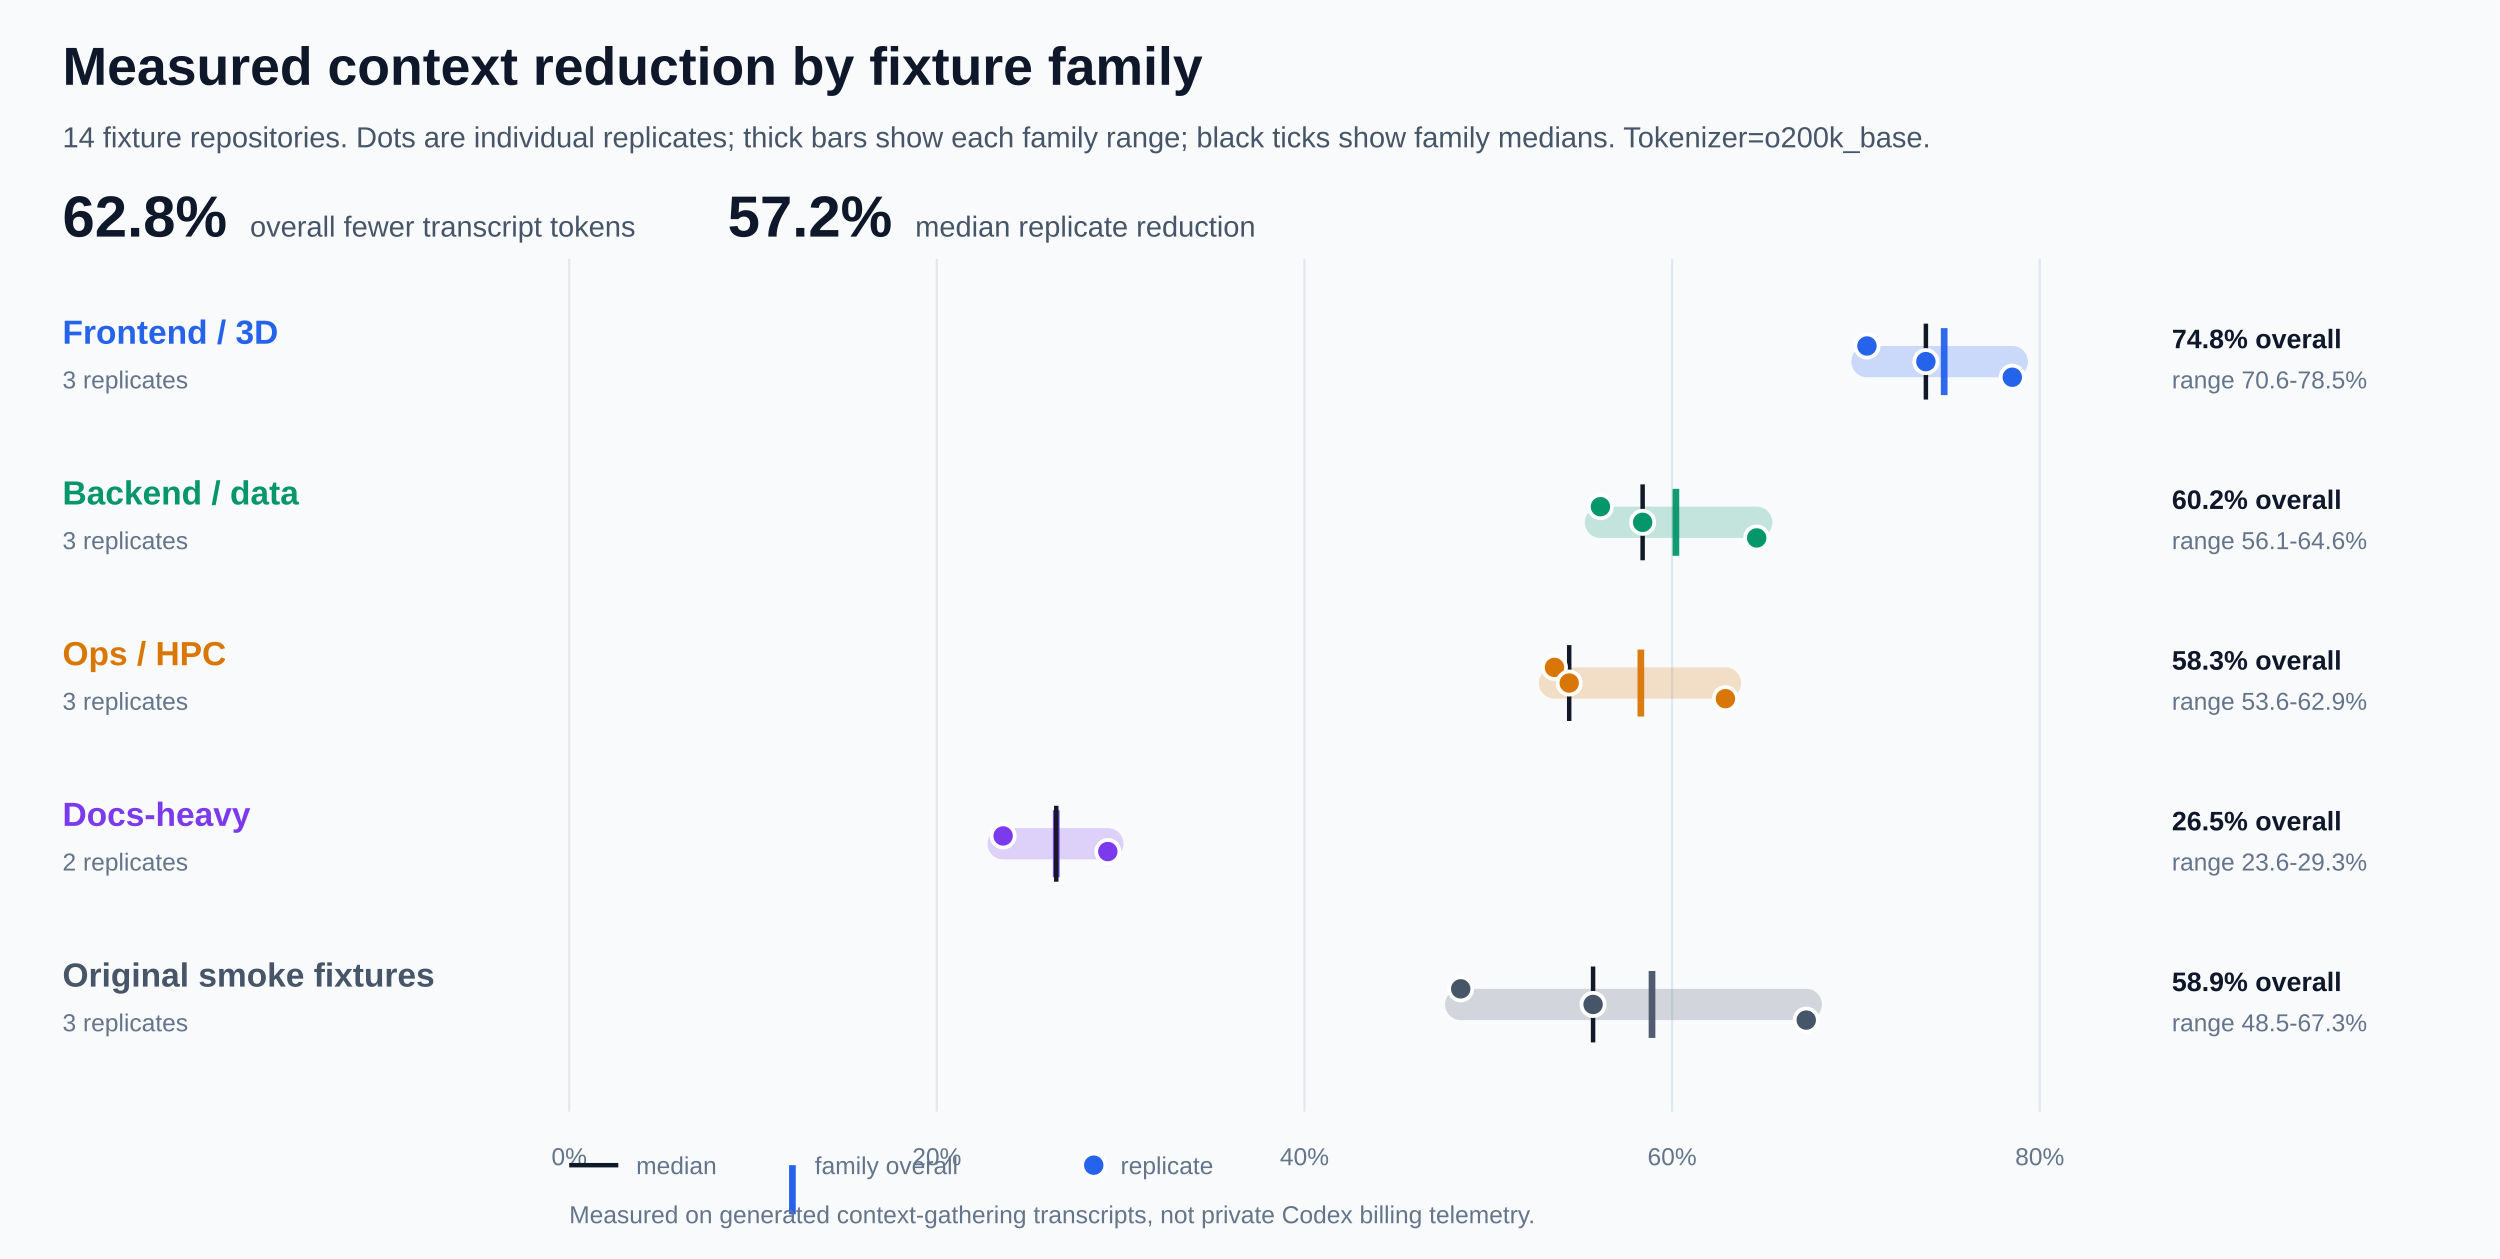
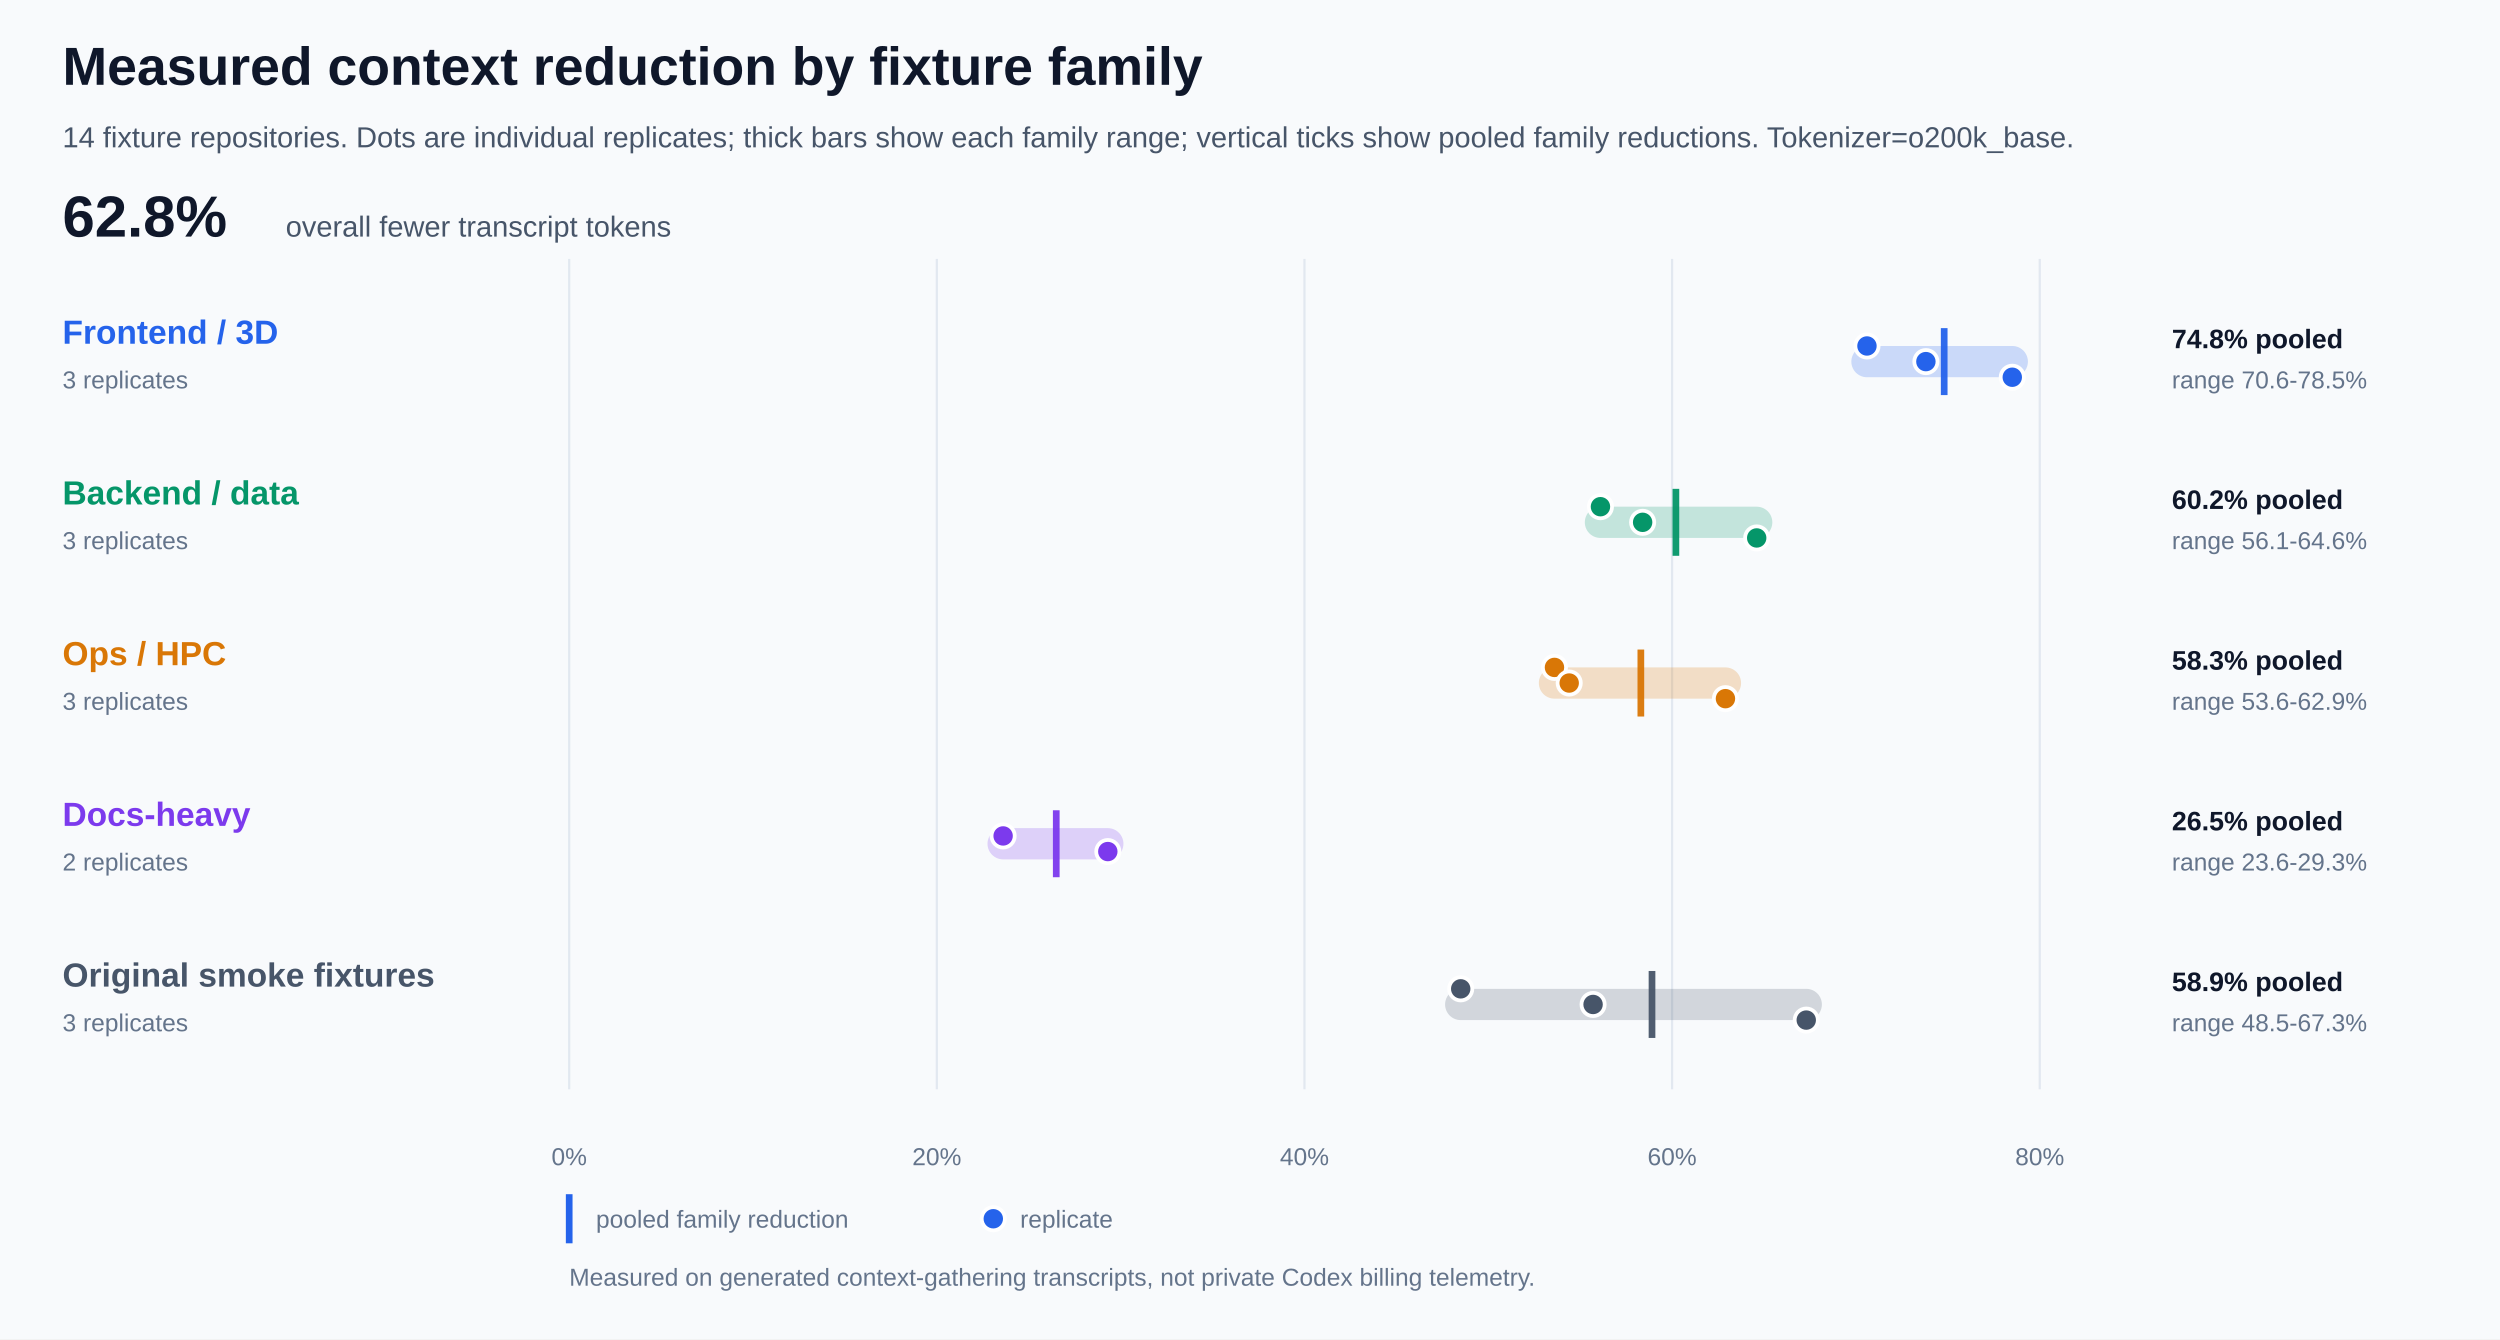
- <svg xmlns="http://www.w3.org/2000/svg" width="1120" height="564" viewBox="0 0 1120 564">
+ <svg xmlns="http://www.w3.org/2000/svg" width="1120" height="600" viewBox="0 0 1120 600">
  <rect width="100%" height="100%" rx="0" fill="#f8fafc" />
  <text x="28" y="38" font-family="Arial, sans-serif" font-size="24" font-weight="700" fill="#0f172a">Measured context reduction by fixture family</text>
-   <text x="28" y="66" font-family="Arial, sans-serif" font-size="13" fill="#475569">14 fixture repositories. Dots are individual replicates; thick bars show each family range; black ticks show family medians. Tokenizer=o200k_base.</text>
+   <text x="28" y="66" font-family="Arial, sans-serif" font-size="13" fill="#475569">14 fixture repositories. Dots are individual replicates; thick bars show each family range; vertical ticks show pooled family reductions. Tokenizer=o200k_base.</text>
  <text x="28" y="106" font-family="Arial, sans-serif" font-size="26" font-weight="700" fill="#0f172a">62.8%</text>
-   <text x="112" y="106" font-family="Arial, sans-serif" font-size="13" fill="#475569">overall fewer transcript tokens</text>
-   <text x="326" y="106" font-family="Arial, sans-serif" font-size="26" font-weight="700" fill="#0f172a">57.2%</text>
-   <text x="410" y="106" font-family="Arial, sans-serif" font-size="13" fill="#475569">median replicate reduction</text>
-   <line x1="255.0" y1="116" x2="255.0" y2="498" stroke="#e2e8f0" />
+   <text x="128" y="106" font-family="Arial, sans-serif" font-size="13" fill="#475569">overall fewer transcript tokens</text>
+   <line x1="255.0" y1="116" x2="255.0" y2="488" stroke="#e2e8f0" />
  <text x="255.0" y="522" text-anchor="middle" font-family="Arial, sans-serif" font-size="11" fill="#64748b">0%</text>
-   <line x1="419.7" y1="116" x2="419.7" y2="498" stroke="#e2e8f0" />
+   <line x1="419.7" y1="116" x2="419.7" y2="488" stroke="#e2e8f0" />
  <text x="419.7" y="522" text-anchor="middle" font-family="Arial, sans-serif" font-size="11" fill="#64748b">20%</text>
-   <line x1="584.4" y1="116" x2="584.4" y2="498" stroke="#e2e8f0" />
+   <line x1="584.4" y1="116" x2="584.4" y2="488" stroke="#e2e8f0" />
  <text x="584.4" y="522" text-anchor="middle" font-family="Arial, sans-serif" font-size="11" fill="#64748b">40%</text>
-   <line x1="749.1" y1="116" x2="749.1" y2="498" stroke="#e2e8f0" />
+   <line x1="749.1" y1="116" x2="749.1" y2="488" stroke="#e2e8f0" />
  <text x="749.1" y="522" text-anchor="middle" font-family="Arial, sans-serif" font-size="11" fill="#64748b">60%</text>
-   <line x1="913.8" y1="116" x2="913.8" y2="498" stroke="#e2e8f0" />
+   <line x1="913.8" y1="116" x2="913.8" y2="488" stroke="#e2e8f0" />
  <text x="913.8" y="522" text-anchor="middle" font-family="Arial, sans-serif" font-size="11" fill="#64748b">80%</text>
  <text x="28" y="154" font-family="Arial, sans-serif" font-size="15" font-weight="700" fill="#2563eb">Frontend / 3D</text>
  <text x="28" y="174" font-family="Arial, sans-serif" font-size="11" fill="#64748b">3 replicates</text>
  <line x1="836.4" y1="162" x2="901.5" y2="162" stroke="#2563eb" stroke-width="14" stroke-linecap="round" opacity="0.22" />
  <line x1="871.0" y1="147" x2="871.0" y2="177" stroke="#2563eb" stroke-width="3" opacity="0.95" />
-   <line x1="862.8" y1="145" x2="862.8" y2="179" stroke="#111827" stroke-width="2" />
  <circle cx="836.4" cy="155.0" r="5.2" fill="#2563eb" stroke="#ffffff" stroke-width="1.7" />
  <circle cx="862.8" cy="162.0" r="5.2" fill="#2563eb" stroke="#ffffff" stroke-width="1.7" />
  <circle cx="901.5" cy="169.0" r="5.2" fill="#2563eb" stroke="#ffffff" stroke-width="1.7" />
-   <text x="973" y="156" font-family="Arial, sans-serif" font-size="12" font-weight="700" fill="#0f172a">74.8% overall</text>
+   <text x="973" y="156" font-family="Arial, sans-serif" font-size="12" font-weight="700" fill="#0f172a">74.8% pooled</text>
  <text x="973" y="174" font-family="Arial, sans-serif" font-size="11" fill="#64748b">range 70.6-78.5%</text>
  <text x="28" y="226" font-family="Arial, sans-serif" font-size="15" font-weight="700" fill="#059669">Backend / data</text>
  <text x="28" y="246" font-family="Arial, sans-serif" font-size="11" fill="#64748b">3 replicates</text>
  <line x1="717.0" y1="234" x2="787.0" y2="234" stroke="#059669" stroke-width="14" stroke-linecap="round" opacity="0.22" />
  <line x1="750.8" y1="219" x2="750.8" y2="249" stroke="#059669" stroke-width="3" opacity="0.95" />
-   <line x1="735.9" y1="217" x2="735.9" y2="251" stroke="#111827" stroke-width="2" />
  <circle cx="717.0" cy="227.0" r="5.2" fill="#059669" stroke="#ffffff" stroke-width="1.7" />
  <circle cx="735.9" cy="234.0" r="5.2" fill="#059669" stroke="#ffffff" stroke-width="1.7" />
  <circle cx="787.0" cy="241.0" r="5.2" fill="#059669" stroke="#ffffff" stroke-width="1.7" />
-   <text x="973" y="228" font-family="Arial, sans-serif" font-size="12" font-weight="700" fill="#0f172a">60.2% overall</text>
+   <text x="973" y="228" font-family="Arial, sans-serif" font-size="12" font-weight="700" fill="#0f172a">60.2% pooled</text>
  <text x="973" y="246" font-family="Arial, sans-serif" font-size="11" fill="#64748b">range 56.1-64.6%</text>
  <text x="28" y="298" font-family="Arial, sans-serif" font-size="15" font-weight="700" fill="#d97706">Ops / HPC</text>
  <text x="28" y="318" font-family="Arial, sans-serif" font-size="11" fill="#64748b">3 replicates</text>
  <line x1="696.4" y1="306" x2="773.0" y2="306" stroke="#d97706" stroke-width="14" stroke-linecap="round" opacity="0.22" />
  <line x1="735.1" y1="291" x2="735.1" y2="321" stroke="#d97706" stroke-width="3" opacity="0.95" />
-   <line x1="703.0" y1="289" x2="703.0" y2="323" stroke="#111827" stroke-width="2" />
  <circle cx="696.4" cy="299.0" r="5.2" fill="#d97706" stroke="#ffffff" stroke-width="1.7" />
  <circle cx="703.0" cy="306.0" r="5.2" fill="#d97706" stroke="#ffffff" stroke-width="1.7" />
  <circle cx="773.0" cy="313.0" r="5.2" fill="#d97706" stroke="#ffffff" stroke-width="1.7" />
-   <text x="973" y="300" font-family="Arial, sans-serif" font-size="12" font-weight="700" fill="#0f172a">58.3% overall</text>
+   <text x="973" y="300" font-family="Arial, sans-serif" font-size="12" font-weight="700" fill="#0f172a">58.3% pooled</text>
  <text x="973" y="318" font-family="Arial, sans-serif" font-size="11" fill="#64748b">range 53.6-62.9%</text>
  <text x="28" y="370" font-family="Arial, sans-serif" font-size="15" font-weight="700" fill="#7c3aed">Docs-heavy</text>
  <text x="28" y="390" font-family="Arial, sans-serif" font-size="11" fill="#64748b">2 replicates</text>
  <line x1="449.4" y1="378" x2="496.3" y2="378" stroke="#7c3aed" stroke-width="14" stroke-linecap="round" opacity="0.22" />
  <line x1="473.2" y1="363" x2="473.2" y2="393" stroke="#7c3aed" stroke-width="3" opacity="0.95" />
-   <line x1="473.2" y1="361" x2="473.2" y2="395" stroke="#111827" stroke-width="2" />
  <circle cx="449.4" cy="374.5" r="5.2" fill="#7c3aed" stroke="#ffffff" stroke-width="1.7" />
  <circle cx="496.3" cy="381.5" r="5.2" fill="#7c3aed" stroke="#ffffff" stroke-width="1.7" />
-   <text x="973" y="372" font-family="Arial, sans-serif" font-size="12" font-weight="700" fill="#0f172a">26.5% overall</text>
+   <text x="973" y="372" font-family="Arial, sans-serif" font-size="12" font-weight="700" fill="#0f172a">26.5% pooled</text>
  <text x="973" y="390" font-family="Arial, sans-serif" font-size="11" fill="#64748b">range 23.6-29.3%</text>
  <text x="28" y="442" font-family="Arial, sans-serif" font-size="15" font-weight="700" fill="#475569">Original smoke fixtures</text>
  <text x="28" y="462" font-family="Arial, sans-serif" font-size="11" fill="#64748b">3 replicates</text>
  <line x1="654.4" y1="450" x2="809.2" y2="450" stroke="#475569" stroke-width="14" stroke-linecap="round" opacity="0.22" />
  <line x1="740.1" y1="435" x2="740.1" y2="465" stroke="#475569" stroke-width="3" opacity="0.95" />
-   <line x1="713.7" y1="433" x2="713.7" y2="467" stroke="#111827" stroke-width="2" />
  <circle cx="654.4" cy="443.0" r="5.2" fill="#475569" stroke="#ffffff" stroke-width="1.7" />
  <circle cx="713.7" cy="450.0" r="5.2" fill="#475569" stroke="#ffffff" stroke-width="1.7" />
  <circle cx="809.2" cy="457.0" r="5.2" fill="#475569" stroke="#ffffff" stroke-width="1.7" />
-   <text x="973" y="444" font-family="Arial, sans-serif" font-size="12" font-weight="700" fill="#0f172a">58.9% overall</text>
+   <text x="973" y="444" font-family="Arial, sans-serif" font-size="12" font-weight="700" fill="#0f172a">58.9% pooled</text>
  <text x="973" y="462" font-family="Arial, sans-serif" font-size="11" fill="#64748b">range 48.5-67.3%</text>
-   <line x1="255" y1="522" x2="277" y2="522" stroke="#111827" stroke-width="2" />
-   <text x="285" y="526" font-family="Arial, sans-serif" font-size="11" fill="#64748b">median</text>
-   <line x1="355" y1="522" x2="355" y2="544" stroke="#2563eb" stroke-width="3" />
-   <text x="365" y="526" font-family="Arial, sans-serif" font-size="11" fill="#64748b">family overall</text>
-   <circle cx="490" cy="522" r="5.2" fill="#2563eb" stroke="#ffffff" stroke-width="1.7" />
-   <text x="502" y="526" font-family="Arial, sans-serif" font-size="11" fill="#64748b">replicate</text>
-   <text x="255" y="548" font-family="Arial, sans-serif" font-size="11" fill="#64748b">Measured on generated context-gathering transcripts, not private Codex billing telemetry.</text>
+   <line x1="255" y1="535" x2="255" y2="557" stroke="#2563eb" stroke-width="3" />
+   <text x="267" y="550" font-family="Arial, sans-serif" font-size="11" fill="#64748b">pooled family reduction</text>
+   <circle cx="445" cy="546" r="5.2" fill="#2563eb" stroke="#ffffff" stroke-width="1.7" />
+   <text x="457" y="550" font-family="Arial, sans-serif" font-size="11" fill="#64748b">replicate</text>
+   <text x="255" y="576" font-family="Arial, sans-serif" font-size="11" fill="#64748b">Measured on generated context-gathering transcripts, not private Codex billing telemetry.</text>
</svg>
